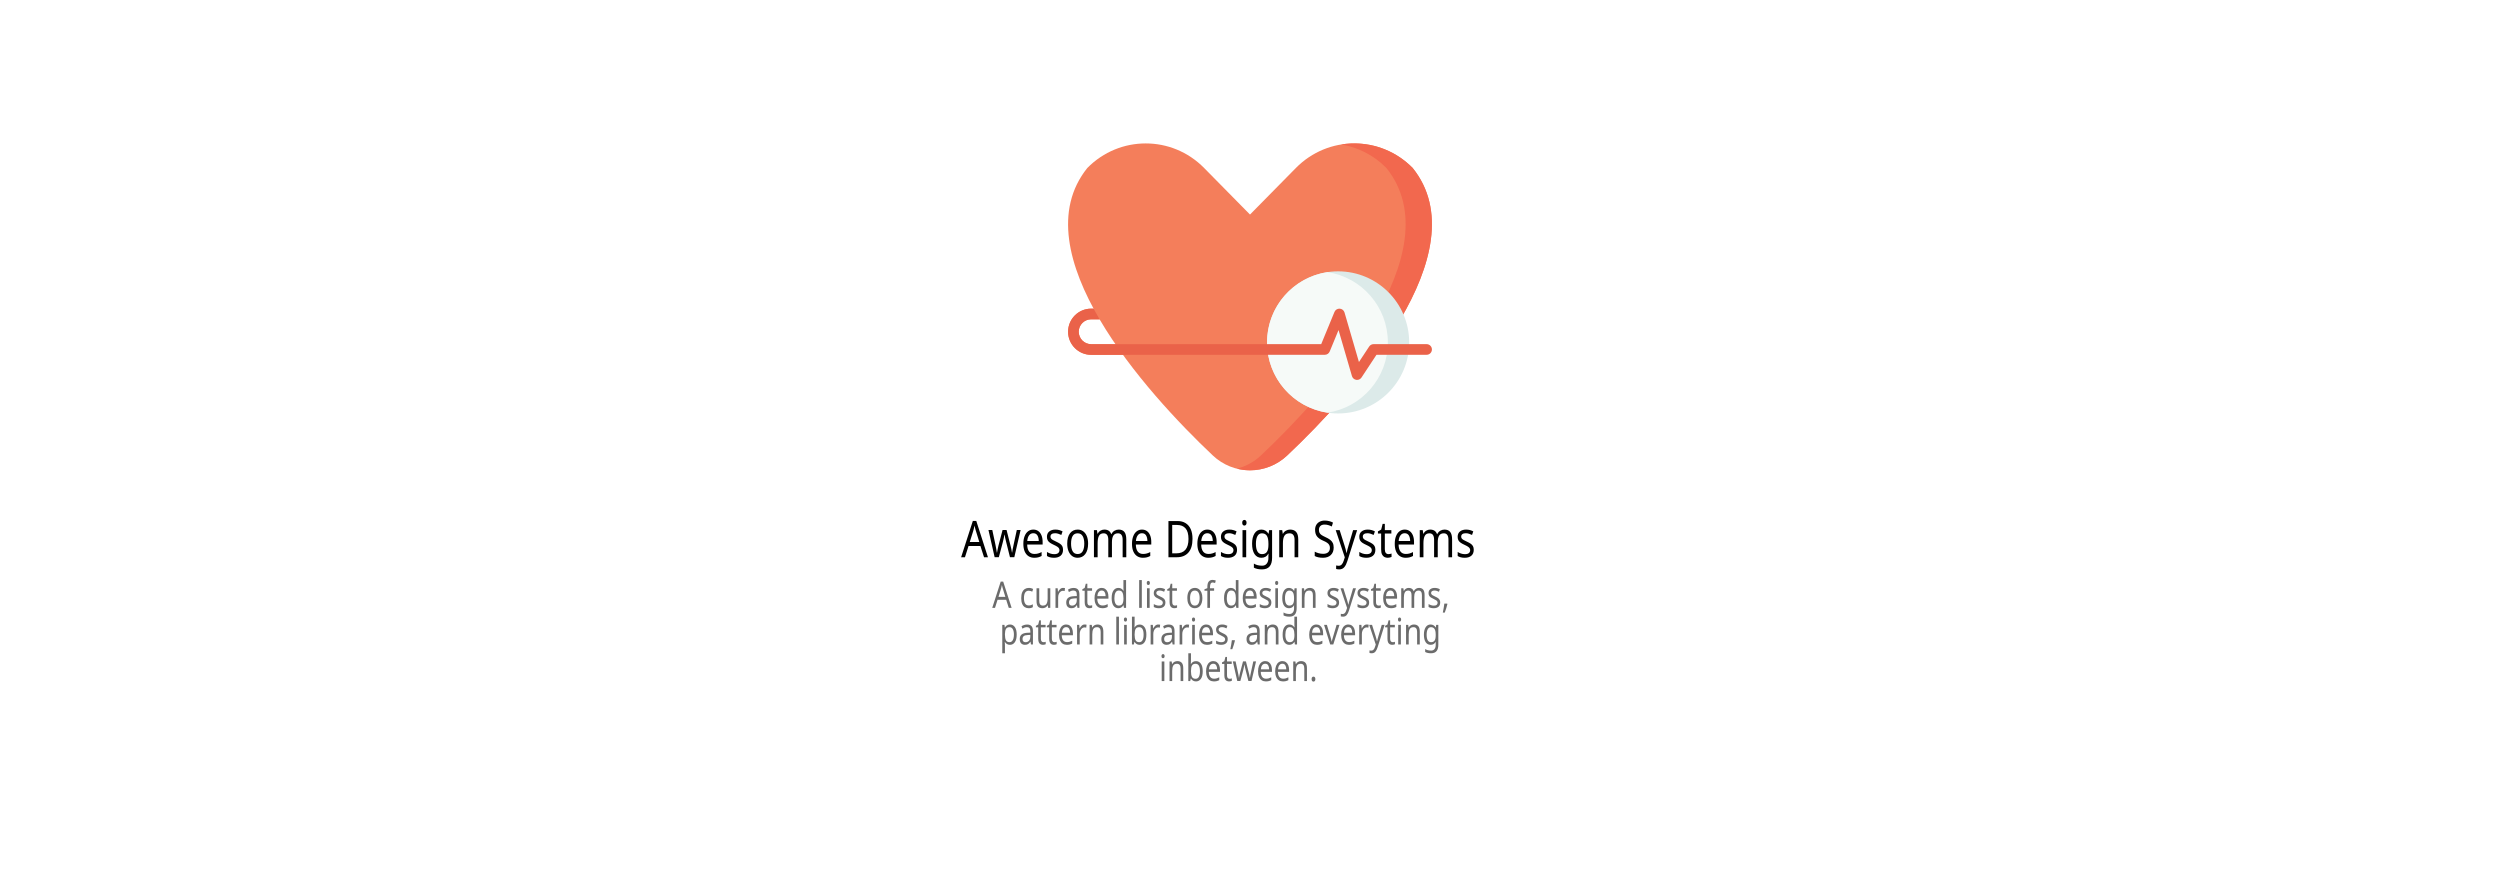
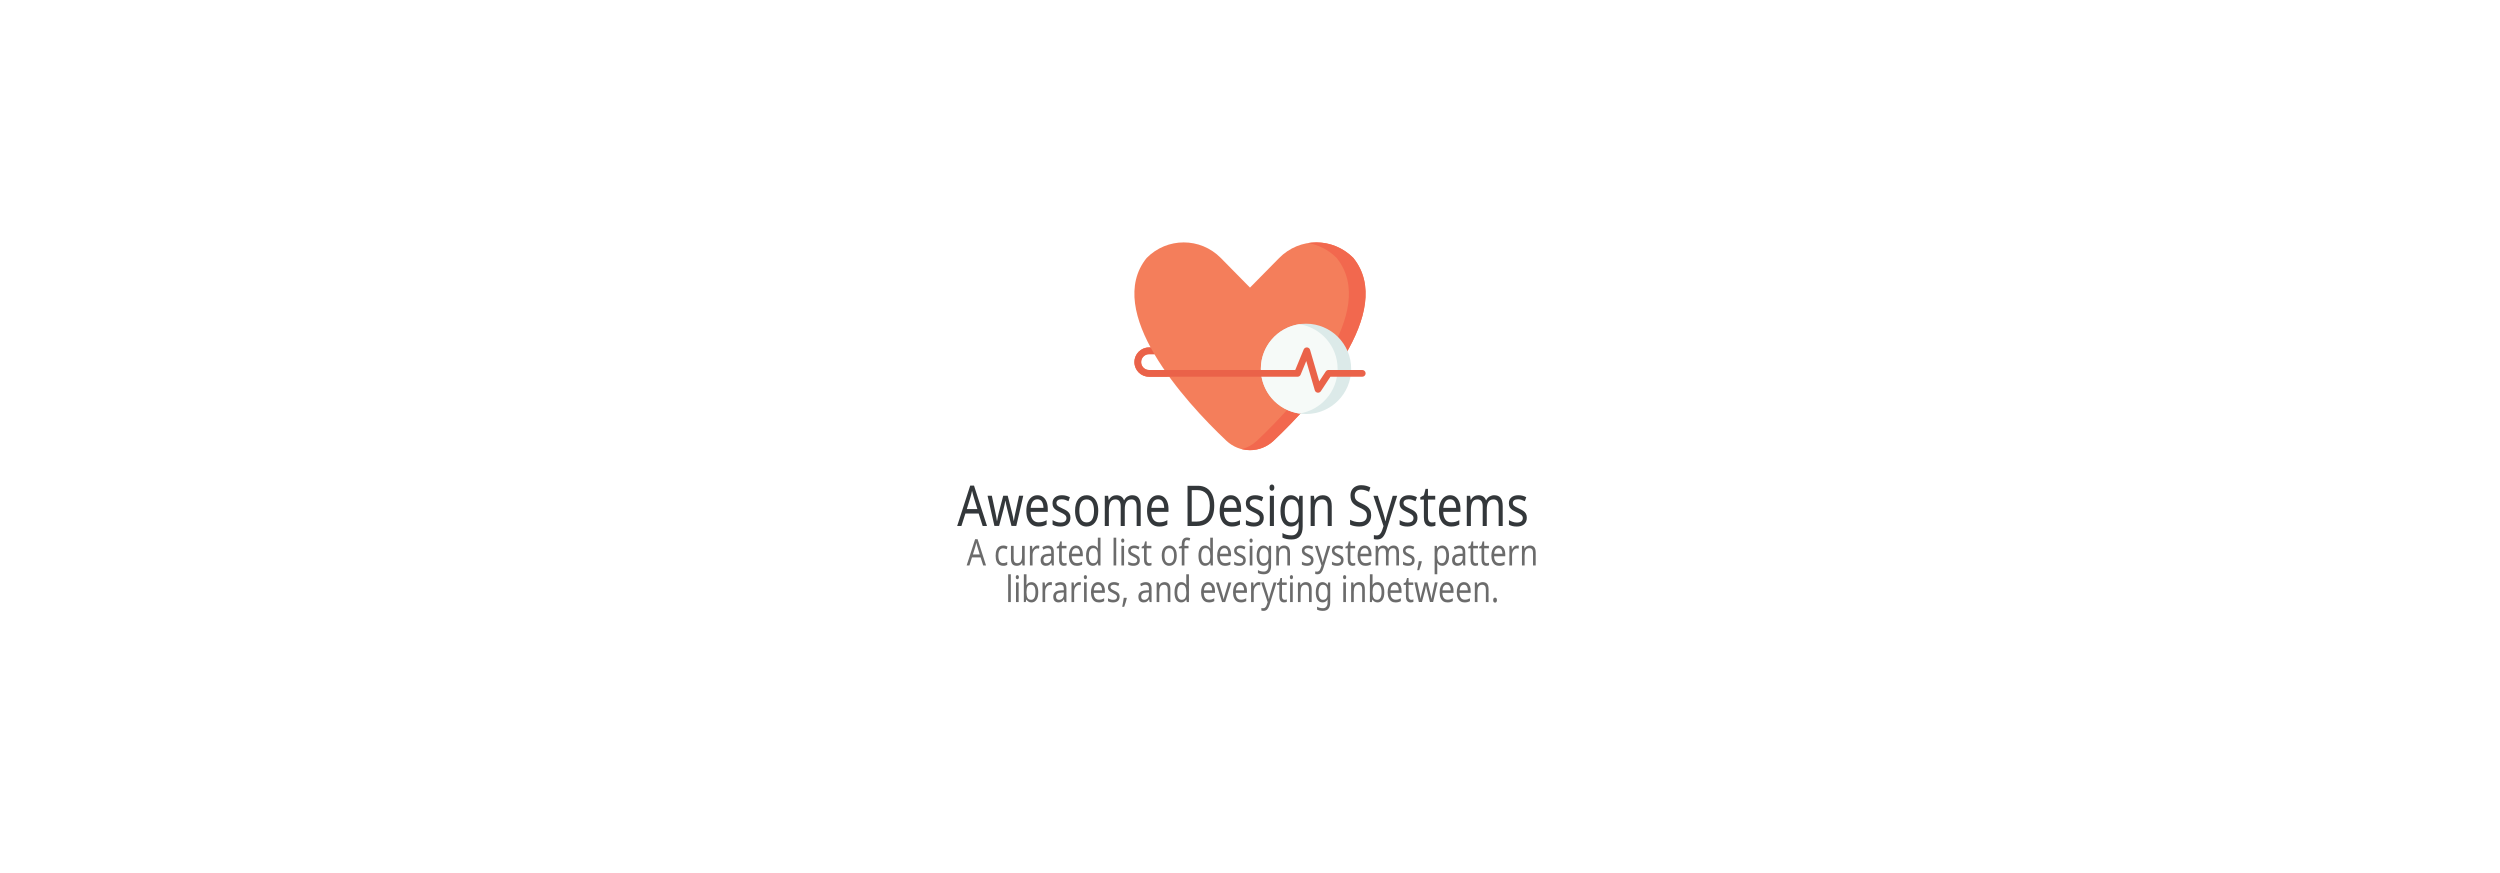
<svg xmlns="http://www.w3.org/2000/svg" version="1.1" id="Layer_1" x="0px" y="0px" width="888px" height="310px" viewBox="0 0 888 310" enable-background="new 0 0 888 310" xml:space="preserve">
  <g>
-     <path fill="#F47E5B" d="M430.802,161.794c-23.787-22.429-68.516-72.319-44.584-102.13l0,0c11.454-11.626,30.027-11.626,41.482,0   L444,76.208l16.299-16.544c11.455-11.626,30.027-11.626,41.482,0l0,0c23.93,29.812-20.797,79.701-44.584,102.13   c-3.588,3.385-8.301,5.262-13.198,5.262l0,0C439.103,167.056,434.39,165.179,430.802,161.794z" />
-     <path fill="#F2684E" d="M457.197,161.794c-3.588,3.385-8.301,5.262-13.198,5.262c-1.586,0-3.154-0.199-4.67-0.582   c3.164-0.795,6.104-2.391,8.53-4.68c23.787-22.429,68.514-72.318,44.582-102.13l0,0c-4.535-4.604-10.186-7.382-16.07-8.341   c8.975-1.46,18.49,1.318,25.41,8.341l0,0C525.711,89.475,480.984,139.365,457.197,161.794z" />
-     <path fill="#F47E5B" d="M455.105,122.241v3.786l-67.521,0.011c-4.522,0-8.203-3.68-8.203-8.203s3.681-8.204,8.203-8.204h3.786   c1.046,0,1.894,0.848,1.894,1.894s-0.848,1.893-1.894,1.893h-3.786c-2.436,0-4.417,1.982-4.417,4.418s1.981,4.417,4.417,4.417   L455.105,122.241z" />
-     <path fill="#DCEAE9" d="M450.057,121.621c0-13.94,11.303-25.242,25.242-25.242c13.941,0,25.242,11.302,25.242,25.242   c0,13.939-11.301,25.241-25.242,25.241C461.359,146.862,450.057,135.561,450.057,121.621z" />
-     <path fill="#F6FAF8" d="M492.969,121.621c0,12.653-9.313,23.132-21.455,24.958c-12.146-1.826-21.457-12.305-21.457-24.958   s9.311-23.133,21.457-24.959C483.656,98.488,492.969,108.968,492.969,121.621z" />
-     <path fill="#EA6249" d="M508.619,124.131c0,1.047-0.848,1.894-1.895,1.894h-17.799l-5.318,8.066   c-0.354,0.537-0.953,0.852-1.582,0.852c-0.092,0-0.186-0.007-0.281-0.021c-0.729-0.111-1.328-0.634-1.535-1.343l-4.762-16.34   l-3.137,7.614c-0.291,0.709-0.984,1.172-1.75,1.172l-82.976,0.014c-4.522,0-8.203-3.68-8.203-8.203s3.681-8.204,8.203-8.204h0.854   c0.682,1.265,1.394,2.527,2.132,3.786h-2.986c-2.436,0-4.417,1.982-4.417,4.418s1.981,4.417,4.417,4.417l81.708-0.013l4.711-11.437   c0.307-0.743,1.047-1.214,1.852-1.168c0.803,0.042,1.492,0.588,1.717,1.36l5.127,17.594l3.627-5.5c0.35-0.531,0.943-0.85,1.58-0.85   h18.818C507.771,122.239,508.619,123.086,508.619,124.131z" />
+     <path fill="#F47E5B" d="M435.612,156.555c-15.118-14.255-43.546-45.964-28.336-64.911l0,0c7.28-7.389,19.084-7.389,26.365,0   L444,102.158l10.359-10.515c7.28-7.389,19.084-7.389,26.365,0l0,0c15.209,18.947-13.219,50.656-28.337,64.911   c-2.28,2.15-5.275,3.344-8.388,3.344l0,0C440.888,159.898,437.893,158.705,435.612,156.555z" />
+     <path fill="#F2684E" d="M452.388,156.555c-2.28,2.15-5.275,3.344-8.388,3.344c-1.008,0-2.005-0.127-2.968-0.37   c2.011-0.505,3.879-1.519,5.421-2.974c15.118-14.255,43.545-45.964,28.335-64.911l0,0c-2.883-2.926-6.474-4.692-10.214-5.301   c5.704-0.928,11.752,0.838,16.15,5.301l0,0C495.934,110.59,467.506,142.299,452.388,156.555z" />
+     <path fill="#F47E5B" d="M451.059,131.416v2.407l-42.915,0.007c-2.875,0-5.213-2.339-5.213-5.214s2.339-5.214,5.213-5.214h2.406   c0.665,0,1.204,0.539,1.204,1.204c0,0.665-0.539,1.203-1.204,1.203h-2.406c-1.548,0-2.807,1.26-2.807,2.808   s1.259,2.807,2.807,2.807L451.059,131.416z" />
+     <path fill="#DCEAE9" d="M447.85,131.021c0-8.86,7.184-16.043,16.043-16.043c8.861,0,16.043,7.183,16.043,16.043   c0,8.859-7.182,16.042-16.043,16.042C455.033,147.064,447.85,139.881,447.85,131.021z" />
+     <path fill="#F6FAF8" d="M475.123,131.021c0,8.042-5.919,14.702-13.636,15.863c-7.721-1.161-13.638-7.821-13.638-15.863   s5.917-14.703,13.638-15.863C469.204,116.319,475.123,122.979,475.123,131.021z" />
+     <path fill="#EA6249" d="M485.07,132.617c0,0.666-0.539,1.204-1.204,1.204h-11.313l-3.38,5.126   c-0.226,0.342-0.606,0.542-1.006,0.542c-0.059,0-0.118-0.004-0.179-0.014c-0.463-0.071-0.845-0.403-0.976-0.854l-3.026-10.385   l-1.994,4.839c-0.185,0.451-0.625,0.745-1.112,0.745l-52.737,0.009c-2.875,0-5.213-2.339-5.213-5.214s2.339-5.214,5.213-5.214   h0.543c0.434,0.804,0.886,1.606,1.355,2.406h-1.898c-1.548,0-2.807,1.26-2.807,2.808s1.259,2.807,2.807,2.807l51.931-0.008   l2.994-7.269c0.195-0.473,0.666-0.772,1.177-0.743c0.511,0.027,0.949,0.374,1.092,0.865l3.258,11.182l2.306-3.496   c0.222-0.338,0.6-0.54,1.004-0.54h11.961C484.531,131.415,485.07,131.953,485.07,132.617z" />
  </g>
-   <rect x="285.146" y="184.687" fill="none" width="317.708" height="18.75" />
-   <text transform="matrix(0.83 0 0 1 341.3882 197.9346)" font-family="'CenturyGothic-Bold'" font-size="18">Awesome Design Systems</text>
-   <rect x="340.605" y="189.667" fill="none" width="206.791" height="108.333" />
-   <text transform="matrix(0.83 0 0 1 352.4409 215.915)">
-     <tspan x="0" y="0" fill="#6B6B6B" font-family="'CenturyGothic'" font-size="13">A curated list of design systems, </tspan>
-     <tspan x="3.186" y="13" fill="#6B6B6B" font-family="'CenturyGothic'" font-size="13">pattern libraries, and everyting </tspan>
-     <tspan x="71.413" y="26" fill="#6B6B6B" font-family="'CenturyGothic'" font-size="13">inbetween.</tspan>
+   <rect x="285.146" y="172.687" fill="none" width="317.708" height="18.75" />
+   <text transform="matrix(0.83 0 0 1 339.9893 186.8262)" fill="#33373A" font-family="'Corbel-Bold'" font-size="20">Awesome Design Systems</text>
+   <rect x="341.824" y="191.667" fill="none" width="204.353" height="39.77" />
+   <text transform="matrix(0.83 0 0 1 343.3535 200.8574)">
+     <tspan x="0" y="0" fill="#6B6B6B" font-family="'Corbel'" font-size="13">A curated list of design systems, pattern </tspan>
+     <tspan x="16.658" y="13" fill="#6B6B6B" font-family="'Corbel'" font-size="13">libraries, and everyting inbetween.</tspan>
  </text>
</svg>
